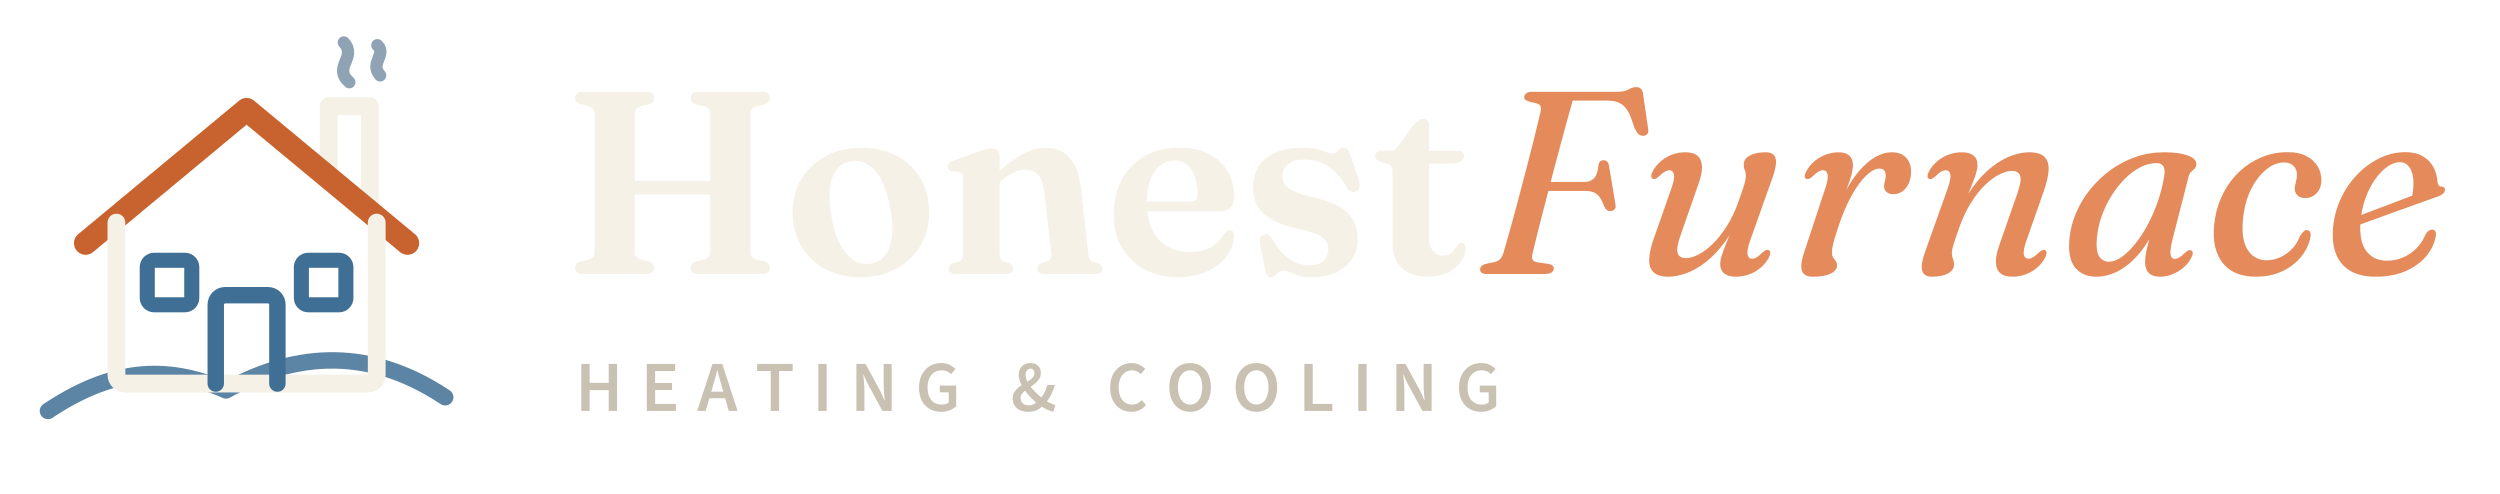
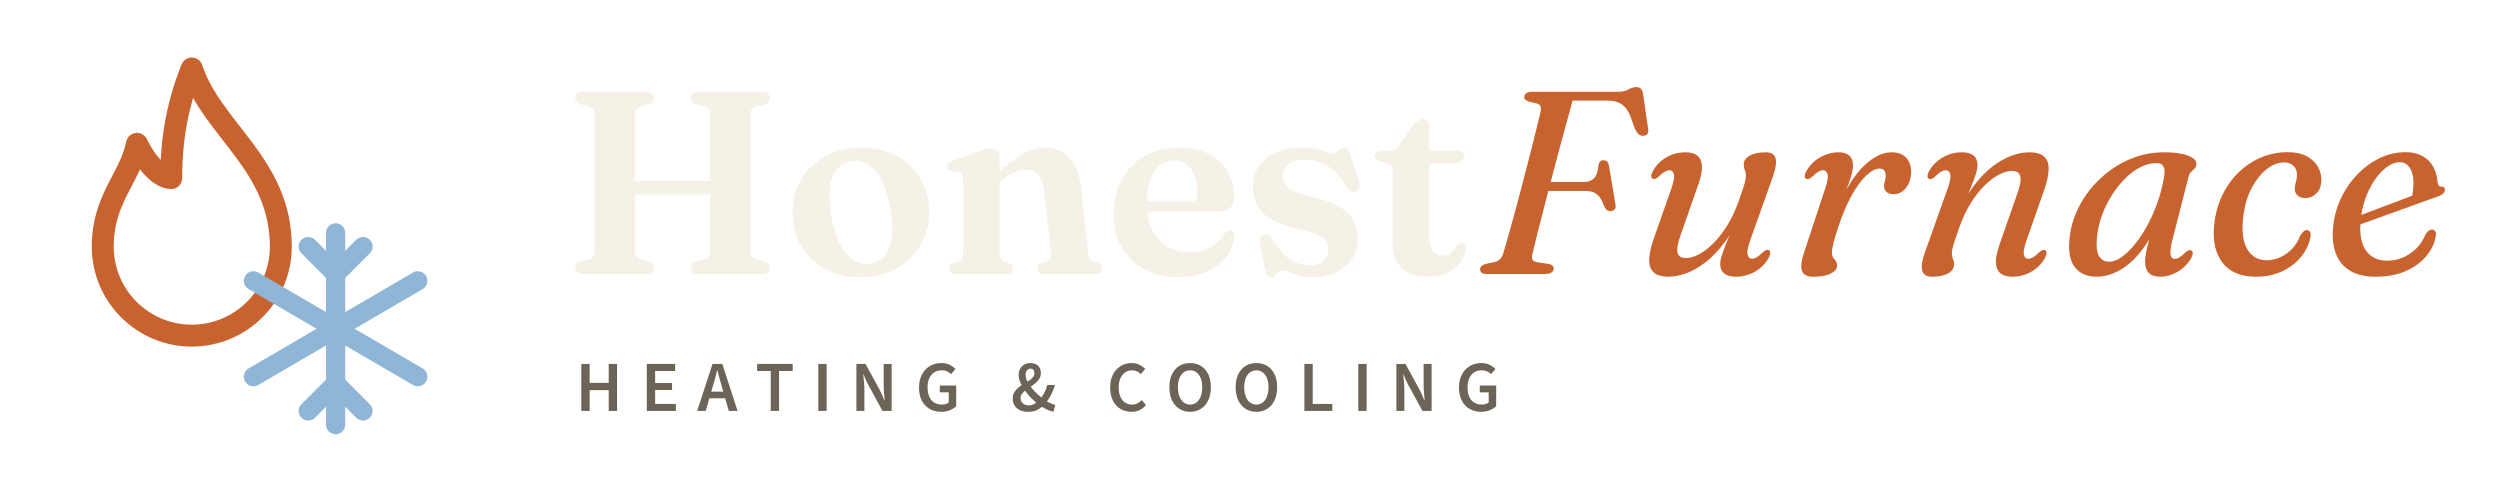
<svg xmlns="http://www.w3.org/2000/svg" viewBox="0 0 365 72" width="365" height="72">
  <g transform="translate(4,4)">
    <g fill="none" stroke-linecap="round" stroke-linejoin="round">
-       <path d="M3 56c9-6 17-7 26-3 9-5 20-7 32 1" stroke="#3F6F94" stroke-width="2.4" opacity=".85" />
-       <path d="M44 21V11.5h6V26" stroke="#F6F1E7" stroke-width="2.6" />
-       <path d="M47 8c-2.5-2.2 1.2-3.6-.8-5.8M51.5 7c-1.6-1.8 1-3-.4-4.4" stroke="#8FA3B5" stroke-width="1.8" />
-       <path d="M8.5 31.5 32 12l23.5 19.5" stroke="#C8622E" stroke-width="3.4" />
-       <path d="M13 28.5v22.2c0 .8.6 1.3 1.3 1.3h35.4c.7 0 1.3-.5 1.3-1.3V28.5" stroke="#F6F1E7" stroke-width="2.6" />
-       <path d="M27.5 52V40.5c0-.8.6-1.4 1.4-1.4h6.2c.8 0 1.4.6 1.4 1.4V52" stroke="#3F6F94" stroke-width="2.4" />
-       <rect x="17.5" y="34" width="6.5" height="6.5" rx="1" stroke="#3F6F94" stroke-width="2.2" />
-       <rect x="40" y="34" width="6.5" height="6.5" rx="1" stroke="#3F6F94" stroke-width="2.2" />
+       <path d="M24 6c3 9 13 14 13 26a13 13 0 0 1-26 0c0-7 4-10 5-15 2 4 4 5 5 5 0-6 1-11 3-16z" stroke="#C8622E" stroke-width="3.2" />
+       <g stroke="#8FB6D6" stroke-width="2.8">
+         <path d="M45 30v28M33 37l24 14M33 51l24-14" />
+         <path d="M41 32l4 4 4-4M41 56l4-4 4 4" />
+       </g>
    </g>
  </g>
  <path d="M89.277 26.415H105.712V28.391H89.277ZM92.678 36.827Q92.678 37.245 92.925 37.511Q93.172 37.777 93.628 37.91L94.711 38.157Q95.509 38.404 95.509 39.126Q95.509 39.525 95.233 39.763Q94.958 40.0 94.369 40.0H85.116Q84.527 40.0 84.251 39.763Q83.976 39.525 83.976 39.126Q83.976 38.404 84.774 38.157L85.857 37.91Q86.332 37.777 86.57 37.511Q86.807 37.245 86.807 36.827V16.573Q86.807 16.155 86.57 15.889Q86.332 15.623 85.857 15.49L84.774 15.243Q83.976 14.996 83.976 14.274Q83.976 13.856 84.251 13.628Q84.527 13.4 85.116 13.4H94.369Q94.958 13.4 95.233 13.628Q95.509 13.856 95.509 14.274Q95.509 14.996 94.711 15.243L93.628 15.49Q93.172 15.623 92.925 15.889Q92.678 16.155 92.678 16.573ZM109.569 36.827Q109.569 37.245 109.816 37.511Q110.063 37.777 110.519 37.91L111.602 38.157Q112.4 38.404 112.4 39.126Q112.4 39.525 112.125 39.763Q111.849 40.0 111.26 40.0H102.007Q101.418 40.0 101.133 39.763Q100.848 39.525 100.848 39.126Q100.848 38.404 101.646 38.157L102.729 37.91Q103.204 37.777 103.442 37.511Q103.679 37.245 103.679 36.827V16.573Q103.679 16.155 103.442 15.889Q103.204 15.623 102.729 15.49L101.646 15.243Q100.848 14.996 100.848 14.274Q100.848 13.856 101.133 13.628Q101.418 13.4 102.007 13.4H111.26Q111.849 13.4 112.125 13.628Q112.4 13.856 112.4 14.274Q112.4 14.996 111.602 15.243L110.519 15.49Q110.063 15.623 109.816 15.889Q109.569 16.155 109.569 16.573ZM125.776 21.57Q128.721 21.57 130.944 22.767Q133.167 23.964 134.411 26.102Q135.656 28.239 135.656 31.07Q135.656 33.749 134.374 35.877Q133.091 38.005 130.83 39.24Q128.569 40.475 125.586 40.475Q122.66 40.475 120.447 39.259Q118.233 38.043 116.979 35.906Q115.725 33.768 115.725 30.975Q115.725 28.258 117.008 26.14Q118.29 24.021 120.551 22.796Q122.812 21.57 125.776 21.57ZM127.125 38.48Q128.417 38.29 129.206 37.293Q129.994 36.295 130.213 34.547Q130.431 32.799 129.975 30.348Q129.538 27.897 128.702 26.31Q127.866 24.724 126.726 24.021Q125.586 23.318 124.256 23.546Q122.945 23.755 122.157 24.752Q121.368 25.75 121.169 27.489Q120.969 29.227 121.406 31.697Q121.843 34.129 122.679 35.715Q123.515 37.302 124.655 38.005Q125.795 38.708 127.125 38.48ZM145.954 22.862V36.96Q145.954 37.549 146.125 37.815Q146.296 38.081 146.638 38.214L147.322 38.404Q147.93 38.651 147.93 39.164Q147.93 40.0 146.866 40.0H139.532Q139.0 40.0 138.753 39.791Q138.506 39.582 138.506 39.221Q138.506 38.936 138.668 38.736Q138.829 38.537 139.19 38.404L139.95 38.214Q140.292 38.081 140.454 37.815Q140.615 37.549 140.615 36.96V26.073Q140.615 25.579 140.472 25.37Q140.33 25.161 140.007 25.104L139.0 25.028Q138.658 24.952 138.506 24.781Q138.354 24.61 138.354 24.344Q138.354 24.021 138.534 23.831Q138.715 23.641 139.228 23.451L142.762 22.159Q143.484 21.893 143.921 21.779Q144.358 21.665 144.757 21.665Q145.346 21.665 145.65 21.998Q145.954 22.33 145.954 22.862ZM145.384 27.099 144.51 26.206 145.251 25.541Q147.645 23.394 149.355 22.482Q151.065 21.57 152.604 21.57Q154.941 21.57 156.233 23.137Q157.525 24.705 157.81 27.308L158.874 36.903Q158.931 37.53 159.083 37.815Q159.235 38.1 159.596 38.214L160.261 38.404Q160.622 38.537 160.793 38.736Q160.964 38.936 160.964 39.221Q160.964 39.582 160.717 39.791Q160.47 40.0 159.919 40.0H152.509Q151.464 40.0 151.464 39.164Q151.464 38.651 152.053 38.404L152.775 38.214Q153.136 38.081 153.335 37.796Q153.535 37.511 153.459 36.903L152.471 28.087Q152.281 26.434 151.625 25.598Q150.97 24.762 149.697 24.762Q148.899 24.762 148.016 25.18Q147.132 25.598 146.144 26.434ZM180.192 28.771Q180.192 29.778 179.622 30.319Q179.052 30.861 177.95 30.861H166.094V29.417H173.865Q174.834 29.417 174.834 28.543Q174.834 26.035 173.922 24.733Q173.01 23.432 171.471 23.432Q170.293 23.432 169.381 24.154Q168.469 24.876 167.956 26.215Q167.443 27.555 167.443 29.455Q167.443 33.122 169.163 34.965Q170.882 36.808 173.751 36.808Q175.423 36.808 176.686 36.143Q177.95 35.478 178.653 34.243Q178.995 33.863 179.195 33.73Q179.394 33.597 179.603 33.597Q179.907 33.597 180.04 33.873Q180.173 34.148 180.173 34.528Q180.097 36.124 179.033 37.483Q177.969 38.841 176.164 39.658Q174.359 40.475 172.022 40.475Q169.267 40.475 167.139 39.344Q165.011 38.214 163.805 36.171Q162.598 34.129 162.598 31.393Q162.598 28.524 163.748 26.301Q164.897 24.078 167.044 22.824Q169.191 21.57 172.174 21.57Q174.72 21.57 176.516 22.492Q178.311 23.413 179.252 25.038Q180.192 26.662 180.192 28.771ZM191.193 38.746Q192.504 38.746 193.216 38.091Q193.929 37.435 193.929 36.447Q193.929 35.82 193.654 35.307Q193.378 34.794 192.589 34.376Q191.801 33.958 190.3 33.597Q187.374 33.008 185.768 32.096Q184.163 31.184 183.546 29.977Q182.928 28.771 182.928 27.327Q182.928 24.686 184.799 23.128Q186.671 21.57 190.205 21.57Q191.478 21.57 192.285 21.779Q193.093 21.988 193.606 22.206Q194.119 22.425 194.518 22.425Q194.936 22.425 195.154 22.206Q195.373 21.988 195.591 21.779Q195.81 21.57 196.209 21.57Q196.494 21.57 196.722 21.751Q196.95 21.931 197.102 22.444L198.356 26.263Q198.584 26.928 198.498 27.346Q198.413 27.764 197.976 27.935Q197.539 28.106 197.225 27.945Q196.912 27.783 196.608 27.346Q195.772 25.845 194.793 24.962Q193.815 24.078 192.741 23.689Q191.668 23.299 190.509 23.299Q188.894 23.299 188.077 23.954Q187.26 24.61 187.26 25.731Q187.26 26.396 187.602 26.928Q187.944 27.46 188.885 27.907Q189.825 28.353 191.573 28.771Q194.062 29.303 195.506 30.148Q196.95 30.994 197.587 32.181Q198.223 33.369 198.223 34.965Q198.223 36.599 197.377 37.844Q196.532 39.088 195.022 39.782Q193.511 40.475 191.535 40.475Q190.281 40.475 189.531 40.228Q188.78 39.981 188.296 39.743Q187.811 39.506 187.355 39.506Q186.937 39.506 186.661 39.743Q186.386 39.981 186.139 40.228Q185.892 40.475 185.531 40.475Q185.246 40.475 185.046 40.266Q184.847 40.057 184.752 39.563L184.011 35.934Q183.878 35.174 183.963 34.803Q184.049 34.433 184.448 34.281Q184.866 34.11 185.189 34.309Q185.512 34.509 185.835 35.041Q187.013 37.036 188.39 37.891Q189.768 38.746 191.193 38.746ZM202.46 23.869 201.586 23.603Q201.13 23.451 200.94 23.252Q200.75 23.052 200.75 22.786Q200.75 22.406 201.007 22.206Q201.263 22.007 201.7 22.007H202.859Q203.315 22.007 203.619 21.836Q203.923 21.665 204.246 21.228L206.317 18.321Q206.716 17.827 207.077 17.599Q207.438 17.371 207.799 17.371Q208.198 17.371 208.426 17.618Q208.654 17.865 208.654 18.34V34.585Q208.654 35.915 209.177 36.618Q209.699 37.321 210.63 37.321Q211.333 37.321 211.722 37.046Q212.112 36.77 212.34 36.409Q212.568 36.048 212.786 35.773Q213.005 35.497 213.347 35.478Q213.632 35.478 213.793 35.668Q213.955 35.858 213.955 36.295Q213.936 37.378 213.243 38.309Q212.549 39.24 211.314 39.82Q210.079 40.399 208.502 40.399Q206.07 40.399 204.692 39.174Q203.315 37.948 203.315 35.478V24.99Q203.315 24.496 203.115 24.259Q202.916 24.021 202.46 23.869ZM206.545 23.888V22.007H212.834Q213.271 22.007 213.528 22.188Q213.784 22.368 213.784 22.71Q213.784 23.204 213.29 23.546Q212.796 23.888 211.694 23.888Z" fill="#F6F1E7" />
-   <path d="M222.536 14.16Q222.574 13.78 222.878 13.59Q223.182 13.4 223.695 13.4H236.197Q237.166 13.4 237.755 13.058Q238.344 12.716 238.914 12.716Q239.693 12.716 239.864 13.571L240.624 18.777Q240.719 19.252 240.538 19.518Q240.358 19.784 239.997 19.822Q239.522 19.86 239.237 19.594Q238.952 19.328 238.667 18.739L238.287 17.675Q237.964 16.63 237.508 15.974Q237.052 15.319 236.387 15.005Q235.722 14.692 234.734 14.692H229.604Q229.262 15.927 228.825 17.514Q228.388 19.1 227.904 20.895Q227.419 22.691 226.925 24.553Q226.431 26.415 225.966 28.23Q225.5 30.044 225.072 31.688Q224.645 33.331 224.312 34.671Q223.98 36.01 223.771 36.922Q223.6 37.511 223.724 37.853Q223.847 38.195 224.531 38.309L225.842 38.499Q226.374 38.556 226.612 38.736Q226.849 38.917 226.849 39.183Q226.849 39.544 226.526 39.772Q226.203 40.0 225.5 40.0H217.007Q216.494 40.0 216.295 39.81Q216.095 39.62 216.095 39.297Q216.114 38.993 216.38 38.784Q216.646 38.575 217.216 38.461L218.166 38.271Q218.717 38.138 219.021 37.825Q219.325 37.511 219.515 36.884Q219.838 35.763 220.237 34.347Q220.636 32.932 221.083 31.317Q221.529 29.702 221.966 28.011Q222.403 26.32 222.84 24.657Q223.277 22.995 223.667 21.456Q224.056 19.917 224.37 18.616Q224.683 17.314 224.911 16.383Q225.044 15.775 224.901 15.49Q224.759 15.205 224.322 15.091L223.353 14.863Q222.935 14.73 222.726 14.578Q222.517 14.426 222.536 14.16ZM224.607 26.567H231.314Q232.188 26.567 232.72 26.035Q233.252 25.503 233.385 24.04Q233.461 23.717 233.632 23.556Q233.803 23.394 234.088 23.394Q234.449 23.394 234.649 23.603Q234.848 23.812 234.905 24.173L235.855 29.835Q235.95 30.348 235.722 30.576Q235.494 30.804 235.133 30.823Q234.829 30.842 234.611 30.671Q234.392 30.5 234.221 30.139Q233.917 29.303 233.565 28.809Q233.214 28.315 232.711 28.096Q232.207 27.878 231.409 27.878H224.189ZM258.256 36.523Q258.465 36.637 258.456 36.922Q258.446 37.207 258.237 37.644Q257.534 38.898 256.252 39.648Q254.969 40.399 253.411 40.399Q252.366 40.399 251.758 39.934Q251.15 39.468 251.15 38.556Q251.15 38.005 251.378 37.293Q251.606 36.58 252.005 35.582Q252.404 34.585 252.984 33.198Q253.563 31.811 254.266 29.892L254.342 30.69Q253.24 33.426 251.863 35.288Q250.485 37.15 249.022 38.281Q247.559 39.411 246.163 39.905Q244.766 40.399 243.626 40.399Q242.049 40.399 241.384 39.715Q240.719 39.031 240.786 37.787Q240.852 36.542 241.46 34.813L244.006 27.555Q244.538 26.054 244.396 25.456Q244.253 24.857 243.74 24.857Q243.436 24.857 243.075 25.056Q242.714 25.256 242.201 25.75Q241.897 26.035 241.688 26.111Q241.479 26.187 241.289 26.092Q241.08 25.997 241.08 25.703Q241.08 25.408 241.308 24.99Q241.992 23.736 243.265 22.986Q244.538 22.235 246.077 22.235Q247.274 22.235 247.863 22.767Q248.452 23.299 248.49 24.316Q248.528 25.332 247.996 26.795L245.393 34.262Q244.709 36.162 244.928 36.922Q245.146 37.682 246.172 37.682Q246.951 37.682 247.968 37.169Q248.984 36.656 250.048 35.62Q251.112 34.585 252.1 33.037Q253.088 31.488 253.829 29.417Q254.247 28.239 254.485 27.517Q254.722 26.795 254.808 26.377Q254.893 25.959 254.893 25.674Q254.893 25.161 254.741 24.829Q254.589 24.496 254.589 24.002Q254.589 23.204 255.454 22.72Q256.318 22.235 257.8 22.235Q258.997 22.235 259.235 23.119Q259.472 24.002 258.807 25.883L255.539 35.06Q255.007 36.561 255.15 37.169Q255.292 37.777 255.786 37.777Q256.109 37.777 256.461 37.578Q256.812 37.378 257.325 36.865Q257.648 36.58 257.857 36.504Q258.066 36.428 258.256 36.523ZM263.709 26.111Q263.481 25.997 263.49 25.712Q263.5 25.427 263.728 24.99Q264.184 24.154 264.916 23.537Q265.647 22.919 266.568 22.577Q267.49 22.235 268.478 22.235Q269.447 22.235 269.989 22.71Q270.53 23.185 270.53 24.097Q270.53 24.895 270.197 25.94Q269.865 26.985 269.418 28.125Q268.972 29.265 268.611 30.3Q268.25 31.336 268.193 32.096L267.889 32.058Q268.497 29.816 269.428 28.002Q270.359 26.187 271.48 24.904Q272.601 23.622 273.798 22.928Q274.995 22.235 276.173 22.235Q277.598 22.235 278.32 23.043Q279.042 23.85 279.023 25.161Q278.985 26.168 278.624 26.88Q278.263 27.593 277.702 27.973Q277.142 28.353 276.477 28.353Q275.755 28.353 275.413 28.011Q275.071 27.669 275.071 27.232Q275.071 26.814 275.195 26.444Q275.318 26.073 275.318 25.655Q275.318 25.18 275.1 24.895Q274.881 24.61 274.387 24.61Q273.57 24.61 272.496 25.608Q271.423 26.605 270.331 28.553Q269.238 30.5 268.307 33.388Q267.87 34.699 267.671 35.487Q267.471 36.276 267.471 36.903Q267.471 37.359 267.651 37.615Q267.832 37.872 268.022 38.109Q268.212 38.347 268.212 38.784Q268.212 39.221 267.803 39.601Q267.395 39.981 266.616 40.19Q265.837 40.399 264.678 40.399Q263.804 40.399 263.386 40.01Q262.968 39.62 262.987 38.812Q263.006 38.005 263.424 36.789L266.464 27.574Q266.977 26.073 266.825 25.465Q266.673 24.857 266.16 24.857Q265.856 24.857 265.495 25.056Q265.134 25.256 264.621 25.769Q264.317 26.035 264.108 26.111Q263.899 26.187 263.709 26.111ZM281.626 26.111Q281.417 25.997 281.417 25.703Q281.417 25.408 281.645 24.99Q282.348 23.736 283.63 22.986Q284.913 22.235 286.471 22.235Q287.516 22.235 288.115 22.7Q288.713 23.166 288.713 24.078Q288.713 24.629 288.495 25.341Q288.276 26.054 287.877 27.042Q287.478 28.03 286.899 29.427Q286.319 30.823 285.616 32.742L285.54 31.944Q286.642 29.208 288.01 27.346Q289.378 25.484 290.841 24.354Q292.304 23.223 293.7 22.729Q295.097 22.235 296.237 22.235Q297.833 22.235 298.498 22.91Q299.163 23.584 299.096 24.838Q299.03 26.092 298.422 27.821L295.876 35.079Q295.344 36.58 295.486 37.178Q295.629 37.777 296.123 37.777Q296.446 37.777 296.798 37.578Q297.149 37.378 297.662 36.884Q297.985 36.599 298.185 36.523Q298.384 36.447 298.574 36.523Q298.802 36.637 298.793 36.931Q298.783 37.226 298.574 37.644Q297.89 38.898 296.617 39.648Q295.344 40.399 293.786 40.399Q292.627 40.399 292.029 39.867Q291.43 39.335 291.401 38.309Q291.373 37.283 291.886 35.839L294.489 28.372Q295.173 26.472 294.954 25.712Q294.736 24.952 293.71 24.952Q292.931 24.952 291.914 25.465Q290.898 25.978 289.824 27.004Q288.751 28.03 287.772 29.588Q286.794 31.146 286.053 33.217Q285.635 34.395 285.397 35.117Q285.16 35.839 285.065 36.257Q284.97 36.675 284.97 36.96Q284.97 37.454 285.131 37.796Q285.293 38.138 285.293 38.613Q285.293 39.43 284.419 39.915Q283.545 40.399 282.082 40.399Q280.885 40.399 280.638 39.506Q280.391 38.613 281.075 36.732L284.343 27.574Q284.875 26.073 284.742 25.465Q284.609 24.857 284.077 24.857Q283.773 24.857 283.412 25.056Q283.051 25.256 282.538 25.769Q282.234 26.035 282.025 26.111Q281.816 26.187 281.626 26.111ZM317.156 35.079Q316.776 36.637 316.909 37.216Q317.042 37.796 317.479 37.796Q317.821 37.796 318.163 37.596Q318.505 37.397 319.018 36.903Q319.322 36.618 319.531 36.542Q319.74 36.466 319.93 36.561Q320.139 36.675 320.139 36.96Q320.139 37.245 319.911 37.682Q319.227 38.917 317.964 39.658Q316.7 40.399 315.37 40.399Q314.268 40.399 313.726 39.848Q313.185 39.297 313.185 38.252Q313.185 37.815 313.261 37.283Q313.337 36.751 313.527 35.962Q313.717 35.174 314.059 34.005Q314.401 32.837 314.933 31.127L315.294 31.754Q314.249 34.509 312.777 36.447Q311.304 38.385 309.585 39.392Q307.865 40.399 306.06 40.399Q304.065 40.399 302.963 39.059Q301.861 37.72 302.146 34.794Q302.336 32.894 303.115 31.06Q303.894 29.227 305.186 27.631Q306.478 26.035 308.15 24.819Q309.822 23.603 311.798 22.919Q313.774 22.235 315.921 22.235Q317.536 22.235 318.6 22.473Q319.664 22.71 320.187 23.099Q320.709 23.489 320.671 24.002Q320.633 24.401 320.396 24.629Q320.158 24.857 319.901 25.095Q319.645 25.332 319.55 25.731ZM306.155 34.642Q305.965 36.599 306.469 37.407Q306.972 38.214 307.922 38.214Q308.777 38.214 309.755 37.53Q310.734 36.846 311.713 35.639Q312.691 34.433 313.546 32.846Q314.401 31.26 315.038 29.426Q315.674 27.593 315.978 25.674Q316.13 24.686 315.836 24.249Q315.541 23.812 314.876 23.812Q313.679 23.812 312.501 24.41Q311.323 25.009 310.25 26.082Q309.176 27.156 308.302 28.543Q307.428 29.93 306.868 31.488Q306.307 33.046 306.155 34.642ZM333.458 23.717Q332.185 23.717 330.95 24.686Q329.715 25.655 328.803 27.337Q327.891 29.018 327.568 31.222Q327.093 34.604 328.053 36.305Q329.012 38.005 330.988 38.005Q331.938 37.986 332.879 37.578Q333.819 37.169 334.598 36.38Q335.377 35.592 335.814 34.433Q336.118 33.996 336.327 33.787Q336.536 33.578 336.821 33.597Q337.125 33.597 337.277 33.882Q337.429 34.167 337.296 34.718Q337.144 35.63 336.565 36.627Q335.985 37.625 334.988 38.48Q333.99 39.335 332.584 39.867Q331.178 40.399 329.373 40.399Q325.858 40.399 324.291 38.081Q322.723 35.763 323.407 31.811Q323.749 29.816 324.671 28.068Q325.592 26.32 326.998 25.009Q328.404 23.698 330.19 22.957Q331.976 22.216 334.028 22.216Q335.681 22.216 336.774 22.805Q337.866 23.394 338.408 24.334Q338.949 25.275 338.911 26.377Q338.873 27.612 338.17 28.268Q337.467 28.923 336.631 28.923Q335.852 28.923 335.444 28.534Q335.035 28.144 335.035 27.555Q335.054 27.061 335.206 26.558Q335.358 26.054 335.358 25.503Q335.358 24.724 334.855 24.221Q334.351 23.717 333.458 23.717ZM342.692 32.153Q342.692 32.153 343.395 31.887Q344.098 31.621 345.248 31.194Q346.397 30.766 347.718 30.262Q349.038 29.759 350.302 29.284Q351.565 28.809 352.496 28.448L352.059 29.056Q352.211 28.581 352.287 27.992Q352.363 27.403 352.363 26.605Q352.363 25.313 351.822 24.496Q351.28 23.679 350.368 23.679Q349.475 23.679 348.525 24.354Q347.575 25.028 346.739 26.225Q345.903 27.422 345.333 29.018Q344.763 30.614 344.63 32.457Q344.421 35.25 345.485 36.656Q346.549 38.062 348.506 38.062Q349.684 38.062 350.777 37.615Q351.869 37.169 352.753 36.304Q353.636 35.44 354.13 34.224Q354.396 33.806 354.615 33.663Q354.833 33.521 355.08 33.521Q355.384 33.521 355.555 33.778Q355.726 34.034 355.593 34.623Q355.327 36.086 354.216 37.416Q353.104 38.746 351.242 39.573Q349.38 40.399 346.815 40.399Q344.63 40.399 343.196 39.573Q341.761 38.746 341.115 37.216Q340.469 35.687 340.602 33.559Q340.754 31.26 341.657 29.227Q342.559 27.194 344.032 25.617Q345.504 24.04 347.347 23.128Q349.19 22.216 351.223 22.216Q352.705 22.216 353.722 22.805Q354.738 23.394 355.27 24.382Q355.802 25.37 355.878 26.586Q355.916 26.871 356.049 27.061Q356.182 27.251 356.429 27.251Q356.695 27.232 356.828 27.355Q356.961 27.479 356.961 27.707Q356.961 27.992 356.714 28.248Q356.467 28.505 355.745 28.752Q354.985 29.018 353.75 29.465Q352.515 29.911 351.062 30.434Q349.608 30.956 348.164 31.478Q346.72 32.001 345.514 32.438Q344.307 32.875 343.576 33.141Q342.844 33.407 342.844 33.407Z" fill="#E58A5A" />
-   <path d="M84.871 60.0V53.133H86.09V55.895H88.872V53.133H90.09V60.0H88.872V56.955H86.09V60.0ZM94.433 60.0V53.133H98.57V54.162H95.651V55.916H98.118V56.944H95.651V58.971H98.675V60.0ZM101.789 60.0 104.026 53.133H105.454L107.69 60.0H106.409L105.359 56.346Q105.191 55.8 105.039 55.222Q104.887 54.645 104.74 54.078H104.698Q104.561 54.656 104.409 55.228Q104.257 55.8 104.089 56.346L103.028 60.0ZM103.112 58.142V57.186H106.346V58.142ZM112.527 60.0V54.162H110.542V53.133H115.729V54.162H113.745V60.0ZM119.474 60.0V53.133H120.692V60.0ZM125.035 60.0V53.133H126.368L128.427 56.913Q128.615 57.26 128.789 57.659Q128.962 58.057 129.119 58.467H129.161Q129.119 57.91 129.067 57.307Q129.014 56.703 129.014 56.136V53.133H130.18V60.0H128.846L126.788 56.22Q126.6 55.873 126.416 55.474Q126.232 55.075 126.075 54.666H126.032Q126.096 55.201 126.148 55.805Q126.201 56.409 126.201 56.997V60.0ZM137.411 60.126Q136.487 60.126 135.752 59.716Q135.017 59.307 134.596 58.514Q134.177 57.721 134.177 56.587Q134.177 55.748 134.423 55.086Q134.67 54.425 135.116 53.957Q135.562 53.49 136.151 53.248Q136.739 53.007 137.421 53.007Q138.156 53.007 138.671 53.269Q139.185 53.532 139.5 53.879L138.849 54.624Q138.597 54.372 138.272 54.22Q137.946 54.068 137.463 54.068Q136.854 54.068 136.392 54.367Q135.93 54.666 135.678 55.222Q135.426 55.779 135.426 56.556Q135.426 57.333 135.668 57.9Q135.909 58.467 136.376 58.766Q136.844 59.066 137.526 59.066Q137.82 59.066 138.082 58.987Q138.345 58.908 138.513 58.761V57.281H137.211V56.283H139.605V59.307Q139.258 59.654 138.686 59.89Q138.114 60.126 137.411 60.126ZM150.107 60.126Q149.435 60.126 148.926 59.89Q148.417 59.654 148.133 59.218Q147.85 58.782 147.85 58.194Q147.85 57.658 148.081 57.27Q148.312 56.882 148.674 56.588Q149.036 56.294 149.441 56.057Q149.845 55.821 150.207 55.59Q150.569 55.359 150.795 55.091Q151.021 54.824 151.021 54.477Q151.021 54.204 150.89 54.015Q150.758 53.826 150.464 53.826Q150.149 53.826 149.945 54.067Q149.74 54.309 149.74 54.708Q149.74 55.16 149.981 55.663Q150.223 56.167 150.632 56.661Q151.042 57.154 151.541 57.601Q152.039 58.047 152.543 58.404Q152.963 58.698 153.383 58.877Q153.803 59.055 154.087 59.139L153.782 60.126Q153.331 60.021 152.827 59.779Q152.323 59.538 151.819 59.181Q151.21 58.751 150.653 58.204Q150.097 57.658 149.661 57.049Q149.225 56.441 148.974 55.847Q148.721 55.254 148.721 54.718Q148.721 54.246 148.937 53.858Q149.152 53.469 149.54 53.238Q149.929 53.007 150.454 53.007Q151.157 53.007 151.562 53.406Q151.966 53.805 151.966 54.466Q151.966 54.918 151.756 55.27Q151.546 55.621 151.21 55.91Q150.874 56.199 150.491 56.451Q150.107 56.703 149.772 56.955Q149.435 57.207 149.22 57.49Q149.005 57.774 149.005 58.12Q149.005 58.467 149.168 58.703Q149.33 58.94 149.598 59.066Q149.866 59.191 150.191 59.191Q150.59 59.191 150.974 58.981Q151.357 58.772 151.693 58.435Q152.113 58.005 152.423 57.443Q152.732 56.882 152.911 56.209H154.024Q153.814 56.965 153.441 57.669Q153.068 58.373 152.533 58.992Q152.081 59.496 151.504 59.811Q150.926 60.126 150.107 60.126ZM165.198 60.126Q164.327 60.126 163.618 59.716Q162.909 59.307 162.495 58.514Q162.08 57.721 162.08 56.587Q162.08 55.748 162.321 55.081Q162.563 54.414 162.999 53.952Q163.434 53.49 164.001 53.248Q164.568 53.007 165.219 53.007Q165.87 53.007 166.374 53.264Q166.878 53.522 167.204 53.879L166.553 54.624Q166.29 54.351 165.97 54.209Q165.65 54.068 165.251 54.068Q164.705 54.068 164.269 54.372Q163.833 54.676 163.582 55.233Q163.329 55.789 163.329 56.556Q163.329 57.343 163.571 57.905Q163.812 58.467 164.253 58.766Q164.694 59.066 165.282 59.066Q165.723 59.066 166.07 58.887Q166.416 58.709 166.7 58.414L167.319 59.139Q166.899 59.622 166.374 59.874Q165.849 60.126 165.198 60.126ZM173.752 60.126Q172.859 60.126 172.177 59.69Q171.494 59.255 171.111 58.451Q170.728 57.648 170.728 56.535Q170.728 55.422 171.111 54.635Q171.494 53.847 172.177 53.427Q172.859 53.007 173.752 53.007Q174.655 53.007 175.337 53.427Q176.02 53.847 176.403 54.635Q176.786 55.422 176.786 56.535Q176.786 57.648 176.403 58.451Q176.02 59.255 175.337 59.69Q174.655 60.126 173.752 60.126ZM173.752 59.066Q174.298 59.066 174.692 58.756Q175.085 58.446 175.306 57.874Q175.526 57.301 175.526 56.535Q175.526 55.769 175.306 55.217Q175.085 54.666 174.692 54.367Q174.298 54.068 173.752 54.068Q173.216 54.068 172.817 54.367Q172.418 54.666 172.198 55.217Q171.977 55.769 171.977 56.535Q171.977 57.301 172.198 57.874Q172.418 58.446 172.817 58.756Q173.216 59.066 173.752 59.066ZM183.429 60.126Q182.536 60.126 181.854 59.69Q181.171 59.255 180.788 58.451Q180.405 57.648 180.405 56.535Q180.405 55.422 180.788 54.635Q181.171 53.847 181.854 53.427Q182.536 53.007 183.429 53.007Q184.332 53.007 185.014 53.427Q185.697 53.847 186.08 54.635Q186.463 55.422 186.463 56.535Q186.463 57.648 186.08 58.451Q185.697 59.255 185.014 59.69Q184.332 60.126 183.429 60.126ZM183.429 59.066Q183.975 59.066 184.369 58.756Q184.762 58.446 184.983 57.874Q185.203 57.301 185.203 56.535Q185.203 55.769 184.983 55.217Q184.762 54.666 184.369 54.367Q183.975 54.068 183.429 54.068Q182.893 54.068 182.494 54.367Q182.095 54.666 181.875 55.217Q181.654 55.769 181.654 56.535Q181.654 57.301 181.875 57.874Q182.095 58.446 182.494 58.756Q182.893 59.066 183.429 59.066ZM190.439 60.0V53.133H191.657V58.971H194.513V60.0ZM198.31 60.0V53.133H199.528V60.0ZM203.871 60.0V53.133H205.204L207.262 56.913Q207.451 57.26 207.625 57.659Q207.798 58.057 207.955 58.467H207.997Q207.955 57.91 207.903 57.307Q207.85 56.703 207.85 56.136V53.133H209.016V60.0H207.682L205.624 56.22Q205.435 55.873 205.252 55.474Q205.068 55.075 204.91 54.666H204.868Q204.931 55.201 204.984 55.805Q205.036 56.409 205.036 56.997V60.0ZM216.246 60.126Q215.322 60.126 214.587 59.716Q213.852 59.307 213.433 58.514Q213.012 57.721 213.012 56.587Q213.012 55.748 213.259 55.086Q213.506 54.425 213.952 53.957Q214.398 53.49 214.986 53.248Q215.575 53.007 216.257 53.007Q216.992 53.007 217.506 53.269Q218.021 53.532 218.336 53.879L217.685 54.624Q217.433 54.372 217.107 54.22Q216.782 54.068 216.299 54.068Q215.69 54.068 215.228 54.367Q214.766 54.666 214.514 55.222Q214.262 55.779 214.262 56.556Q214.262 57.333 214.504 57.9Q214.745 58.467 215.212 58.766Q215.679 59.066 216.362 59.066Q216.656 59.066 216.918 58.987Q217.181 58.908 217.349 58.761V57.281H216.047V56.283H218.441V59.307Q218.094 59.654 217.522 59.89Q216.95 60.126 216.246 60.126Z" fill="#C9C2B2" />
+   <path d="M222.536 14.16Q222.574 13.78 222.878 13.59Q223.182 13.4 223.695 13.4H236.197Q237.166 13.4 237.755 13.058Q238.344 12.716 238.914 12.716Q239.693 12.716 239.864 13.571L240.624 18.777Q240.719 19.252 240.538 19.518Q240.358 19.784 239.997 19.822Q239.522 19.86 239.237 19.594Q238.952 19.328 238.667 18.739L238.287 17.675Q237.964 16.63 237.508 15.974Q237.052 15.319 236.387 15.005Q235.722 14.692 234.734 14.692H229.604Q229.262 15.927 228.825 17.514Q228.388 19.1 227.904 20.895Q227.419 22.691 226.925 24.553Q226.431 26.415 225.966 28.23Q225.5 30.044 225.072 31.688Q224.645 33.331 224.312 34.671Q223.98 36.01 223.771 36.922Q223.6 37.511 223.724 37.853Q223.847 38.195 224.531 38.309L225.842 38.499Q226.374 38.556 226.612 38.736Q226.849 38.917 226.849 39.183Q226.849 39.544 226.526 39.772Q226.203 40.0 225.5 40.0H217.007Q216.494 40.0 216.295 39.81Q216.095 39.62 216.095 39.297Q216.114 38.993 216.38 38.784Q216.646 38.575 217.216 38.461L218.166 38.271Q218.717 38.138 219.021 37.825Q219.325 37.511 219.515 36.884Q219.838 35.763 220.237 34.347Q220.636 32.932 221.083 31.317Q221.529 29.702 221.966 28.011Q222.403 26.32 222.84 24.657Q223.277 22.995 223.667 21.456Q224.056 19.917 224.37 18.616Q224.683 17.314 224.911 16.383Q225.044 15.775 224.901 15.49Q224.759 15.205 224.322 15.091L223.353 14.863Q222.935 14.73 222.726 14.578Q222.517 14.426 222.536 14.16ZM224.607 26.567H231.314Q232.188 26.567 232.72 26.035Q233.252 25.503 233.385 24.04Q233.461 23.717 233.632 23.556Q233.803 23.394 234.088 23.394Q234.449 23.394 234.649 23.603Q234.848 23.812 234.905 24.173L235.855 29.835Q235.95 30.348 235.722 30.576Q235.494 30.804 235.133 30.823Q234.829 30.842 234.611 30.671Q234.392 30.5 234.221 30.139Q233.917 29.303 233.565 28.809Q233.214 28.315 232.711 28.096Q232.207 27.878 231.409 27.878H224.189ZM258.256 36.523Q258.465 36.637 258.456 36.922Q258.446 37.207 258.237 37.644Q257.534 38.898 256.252 39.648Q254.969 40.399 253.411 40.399Q252.366 40.399 251.758 39.934Q251.15 39.468 251.15 38.556Q251.15 38.005 251.378 37.293Q251.606 36.58 252.005 35.582Q252.404 34.585 252.984 33.198Q253.563 31.811 254.266 29.892L254.342 30.69Q253.24 33.426 251.863 35.288Q250.485 37.15 249.022 38.281Q247.559 39.411 246.163 39.905Q244.766 40.399 243.626 40.399Q242.049 40.399 241.384 39.715Q240.719 39.031 240.786 37.787Q240.852 36.542 241.46 34.813L244.006 27.555Q244.538 26.054 244.396 25.456Q244.253 24.857 243.74 24.857Q243.436 24.857 243.075 25.056Q242.714 25.256 242.201 25.75Q241.897 26.035 241.688 26.111Q241.479 26.187 241.289 26.092Q241.08 25.997 241.08 25.703Q241.08 25.408 241.308 24.99Q241.992 23.736 243.265 22.986Q244.538 22.235 246.077 22.235Q247.274 22.235 247.863 22.767Q248.452 23.299 248.49 24.316Q248.528 25.332 247.996 26.795L245.393 34.262Q244.709 36.162 244.928 36.922Q245.146 37.682 246.172 37.682Q246.951 37.682 247.968 37.169Q248.984 36.656 250.048 35.62Q251.112 34.585 252.1 33.037Q253.088 31.488 253.829 29.417Q254.247 28.239 254.485 27.517Q254.722 26.795 254.808 26.377Q254.893 25.959 254.893 25.674Q254.893 25.161 254.741 24.829Q254.589 24.496 254.589 24.002Q254.589 23.204 255.454 22.72Q256.318 22.235 257.8 22.235Q258.997 22.235 259.235 23.119Q259.472 24.002 258.807 25.883L255.539 35.06Q255.007 36.561 255.15 37.169Q255.292 37.777 255.786 37.777Q256.109 37.777 256.461 37.578Q256.812 37.378 257.325 36.865Q257.648 36.58 257.857 36.504Q258.066 36.428 258.256 36.523ZM263.709 26.111Q263.481 25.997 263.49 25.712Q263.5 25.427 263.728 24.99Q264.184 24.154 264.916 23.537Q265.647 22.919 266.568 22.577Q267.49 22.235 268.478 22.235Q269.447 22.235 269.989 22.71Q270.53 23.185 270.53 24.097Q270.53 24.895 270.197 25.94Q269.865 26.985 269.418 28.125Q268.972 29.265 268.611 30.3Q268.25 31.336 268.193 32.096L267.889 32.058Q268.497 29.816 269.428 28.002Q270.359 26.187 271.48 24.904Q272.601 23.622 273.798 22.928Q274.995 22.235 276.173 22.235Q277.598 22.235 278.32 23.043Q279.042 23.85 279.023 25.161Q278.985 26.168 278.624 26.88Q278.263 27.593 277.702 27.973Q277.142 28.353 276.477 28.353Q275.755 28.353 275.413 28.011Q275.071 27.669 275.071 27.232Q275.071 26.814 275.195 26.444Q275.318 26.073 275.318 25.655Q275.318 25.18 275.1 24.895Q274.881 24.61 274.387 24.61Q273.57 24.61 272.496 25.608Q271.423 26.605 270.331 28.553Q269.238 30.5 268.307 33.388Q267.87 34.699 267.671 35.487Q267.471 36.276 267.471 36.903Q267.471 37.359 267.651 37.615Q267.832 37.872 268.022 38.109Q268.212 38.347 268.212 38.784Q268.212 39.221 267.803 39.601Q267.395 39.981 266.616 40.19Q265.837 40.399 264.678 40.399Q263.804 40.399 263.386 40.01Q262.968 39.62 262.987 38.812Q263.006 38.005 263.424 36.789L266.464 27.574Q266.977 26.073 266.825 25.465Q266.673 24.857 266.16 24.857Q265.856 24.857 265.495 25.056Q265.134 25.256 264.621 25.769Q264.317 26.035 264.108 26.111Q263.899 26.187 263.709 26.111ZM281.626 26.111Q281.417 25.997 281.417 25.703Q281.417 25.408 281.645 24.99Q282.348 23.736 283.63 22.986Q284.913 22.235 286.471 22.235Q287.516 22.235 288.115 22.7Q288.713 23.166 288.713 24.078Q288.713 24.629 288.495 25.341Q288.276 26.054 287.877 27.042Q287.478 28.03 286.899 29.427Q286.319 30.823 285.616 32.742L285.54 31.944Q286.642 29.208 288.01 27.346Q289.378 25.484 290.841 24.354Q292.304 23.223 293.7 22.729Q295.097 22.235 296.237 22.235Q297.833 22.235 298.498 22.91Q299.163 23.584 299.096 24.838Q299.03 26.092 298.422 27.821L295.876 35.079Q295.344 36.58 295.486 37.178Q295.629 37.777 296.123 37.777Q296.446 37.777 296.798 37.578Q297.149 37.378 297.662 36.884Q297.985 36.599 298.185 36.523Q298.384 36.447 298.574 36.523Q298.802 36.637 298.793 36.931Q298.783 37.226 298.574 37.644Q297.89 38.898 296.617 39.648Q295.344 40.399 293.786 40.399Q292.627 40.399 292.029 39.867Q291.43 39.335 291.401 38.309Q291.373 37.283 291.886 35.839L294.489 28.372Q295.173 26.472 294.954 25.712Q294.736 24.952 293.71 24.952Q292.931 24.952 291.914 25.465Q290.898 25.978 289.824 27.004Q288.751 28.03 287.772 29.588Q286.794 31.146 286.053 33.217Q285.635 34.395 285.397 35.117Q285.16 35.839 285.065 36.257Q284.97 36.675 284.97 36.96Q284.97 37.454 285.131 37.796Q285.293 38.138 285.293 38.613Q285.293 39.43 284.419 39.915Q283.545 40.399 282.082 40.399Q280.885 40.399 280.638 39.506Q280.391 38.613 281.075 36.732L284.343 27.574Q284.875 26.073 284.742 25.465Q284.609 24.857 284.077 24.857Q283.773 24.857 283.412 25.056Q283.051 25.256 282.538 25.769Q282.234 26.035 282.025 26.111Q281.816 26.187 281.626 26.111ZM317.156 35.079Q316.776 36.637 316.909 37.216Q317.042 37.796 317.479 37.796Q317.821 37.796 318.163 37.596Q318.505 37.397 319.018 36.903Q319.322 36.618 319.531 36.542Q319.74 36.466 319.93 36.561Q320.139 36.675 320.139 36.96Q320.139 37.245 319.911 37.682Q319.227 38.917 317.964 39.658Q316.7 40.399 315.37 40.399Q314.268 40.399 313.726 39.848Q313.185 39.297 313.185 38.252Q313.185 37.815 313.261 37.283Q313.337 36.751 313.527 35.962Q313.717 35.174 314.059 34.005Q314.401 32.837 314.933 31.127L315.294 31.754Q314.249 34.509 312.777 36.447Q311.304 38.385 309.585 39.392Q307.865 40.399 306.06 40.399Q304.065 40.399 302.963 39.059Q301.861 37.72 302.146 34.794Q302.336 32.894 303.115 31.06Q303.894 29.227 305.186 27.631Q306.478 26.035 308.15 24.819Q309.822 23.603 311.798 22.919Q313.774 22.235 315.921 22.235Q317.536 22.235 318.6 22.473Q319.664 22.71 320.187 23.099Q320.709 23.489 320.671 24.002Q320.633 24.401 320.396 24.629Q320.158 24.857 319.901 25.095Q319.645 25.332 319.55 25.731ZM306.155 34.642Q305.965 36.599 306.469 37.407Q306.972 38.214 307.922 38.214Q308.777 38.214 309.755 37.53Q310.734 36.846 311.713 35.639Q312.691 34.433 313.546 32.846Q314.401 31.26 315.038 29.426Q315.674 27.593 315.978 25.674Q316.13 24.686 315.836 24.249Q315.541 23.812 314.876 23.812Q313.679 23.812 312.501 24.41Q311.323 25.009 310.25 26.082Q309.176 27.156 308.302 28.543Q307.428 29.93 306.868 31.488Q306.307 33.046 306.155 34.642ZM333.458 23.717Q332.185 23.717 330.95 24.686Q329.715 25.655 328.803 27.337Q327.891 29.018 327.568 31.222Q327.093 34.604 328.053 36.305Q329.012 38.005 330.988 38.005Q331.938 37.986 332.879 37.578Q333.819 37.169 334.598 36.38Q335.377 35.592 335.814 34.433Q336.118 33.996 336.327 33.787Q336.536 33.578 336.821 33.597Q337.125 33.597 337.277 33.882Q337.429 34.167 337.296 34.718Q337.144 35.63 336.565 36.627Q335.985 37.625 334.988 38.48Q333.99 39.335 332.584 39.867Q331.178 40.399 329.373 40.399Q325.858 40.399 324.291 38.081Q322.723 35.763 323.407 31.811Q323.749 29.816 324.671 28.068Q325.592 26.32 326.998 25.009Q328.404 23.698 330.19 22.957Q331.976 22.216 334.028 22.216Q335.681 22.216 336.774 22.805Q337.866 23.394 338.408 24.334Q338.949 25.275 338.911 26.377Q338.873 27.612 338.17 28.268Q337.467 28.923 336.631 28.923Q335.852 28.923 335.444 28.534Q335.035 28.144 335.035 27.555Q335.054 27.061 335.206 26.558Q335.358 26.054 335.358 25.503Q335.358 24.724 334.855 24.221Q334.351 23.717 333.458 23.717ZM342.692 32.153Q342.692 32.153 343.395 31.887Q344.098 31.621 345.248 31.194Q346.397 30.766 347.718 30.262Q349.038 29.759 350.302 29.284Q351.565 28.809 352.496 28.448L352.059 29.056Q352.211 28.581 352.287 27.992Q352.363 27.403 352.363 26.605Q352.363 25.313 351.822 24.496Q351.28 23.679 350.368 23.679Q349.475 23.679 348.525 24.354Q347.575 25.028 346.739 26.225Q345.903 27.422 345.333 29.018Q344.763 30.614 344.63 32.457Q344.421 35.25 345.485 36.656Q346.549 38.062 348.506 38.062Q349.684 38.062 350.777 37.615Q351.869 37.169 352.753 36.304Q353.636 35.44 354.13 34.224Q354.396 33.806 354.615 33.663Q354.833 33.521 355.08 33.521Q355.384 33.521 355.555 33.778Q355.726 34.034 355.593 34.623Q355.327 36.086 354.216 37.416Q353.104 38.746 351.242 39.573Q349.38 40.399 346.815 40.399Q344.63 40.399 343.196 39.573Q341.761 38.746 341.115 37.216Q340.469 35.687 340.602 33.559Q340.754 31.26 341.657 29.227Q342.559 27.194 344.032 25.617Q345.504 24.04 347.347 23.128Q349.19 22.216 351.223 22.216Q352.705 22.216 353.722 22.805Q354.738 23.394 355.27 24.382Q355.802 25.37 355.878 26.586Q355.916 26.871 356.049 27.061Q356.182 27.251 356.429 27.251Q356.695 27.232 356.828 27.355Q356.961 27.479 356.961 27.707Q356.961 27.992 356.714 28.248Q356.467 28.505 355.745 28.752Q354.985 29.018 353.75 29.465Q352.515 29.911 351.062 30.434Q349.608 30.956 348.164 31.478Q346.72 32.001 345.514 32.438Q344.307 32.875 343.576 33.141Q342.844 33.407 342.844 33.407Z" fill="#C8622E" />
+   <path d="M84.871 60.0V53.133H86.09V55.895H88.872V53.133H90.09V60.0H88.872V56.955H86.09V60.0ZM94.433 60.0V53.133H98.57V54.162H95.651V55.916H98.118V56.944H95.651V58.971H98.675V60.0ZM101.789 60.0 104.026 53.133H105.454L107.69 60.0H106.409L105.359 56.346Q105.191 55.8 105.039 55.222Q104.887 54.645 104.74 54.078H104.698Q104.561 54.656 104.409 55.228Q104.257 55.8 104.089 56.346L103.028 60.0ZM103.112 58.142V57.186H106.346V58.142ZM112.527 60.0V54.162H110.542V53.133H115.729V54.162H113.745V60.0ZM119.474 60.0V53.133H120.692V60.0ZM125.035 60.0V53.133H126.368L128.427 56.913Q128.615 57.26 128.789 57.659Q128.962 58.057 129.119 58.467H129.161Q129.119 57.91 129.067 57.307Q129.014 56.703 129.014 56.136V53.133H130.18V60.0H128.846L126.788 56.22Q126.6 55.873 126.416 55.474Q126.232 55.075 126.075 54.666H126.032Q126.096 55.201 126.148 55.805Q126.201 56.409 126.201 56.997V60.0ZM137.411 60.126Q136.487 60.126 135.752 59.716Q135.017 59.307 134.596 58.514Q134.177 57.721 134.177 56.587Q134.177 55.748 134.423 55.086Q134.67 54.425 135.116 53.957Q135.562 53.49 136.151 53.248Q136.739 53.007 137.421 53.007Q138.156 53.007 138.671 53.269Q139.185 53.532 139.5 53.879L138.849 54.624Q138.597 54.372 138.272 54.22Q137.946 54.068 137.463 54.068Q136.854 54.068 136.392 54.367Q135.93 54.666 135.678 55.222Q135.426 55.779 135.426 56.556Q135.426 57.333 135.668 57.9Q135.909 58.467 136.376 58.766Q136.844 59.066 137.526 59.066Q137.82 59.066 138.082 58.987Q138.345 58.908 138.513 58.761V57.281H137.211V56.283H139.605V59.307Q139.258 59.654 138.686 59.89Q138.114 60.126 137.411 60.126ZM150.107 60.126Q149.435 60.126 148.926 59.89Q148.417 59.654 148.133 59.218Q147.85 58.782 147.85 58.194Q147.85 57.658 148.081 57.27Q148.312 56.882 148.674 56.588Q149.036 56.294 149.441 56.057Q149.845 55.821 150.207 55.59Q150.569 55.359 150.795 55.091Q151.021 54.824 151.021 54.477Q151.021 54.204 150.89 54.015Q150.758 53.826 150.464 53.826Q150.149 53.826 149.945 54.067Q149.74 54.309 149.74 54.708Q149.74 55.16 149.981 55.663Q150.223 56.167 150.632 56.661Q151.042 57.154 151.541 57.601Q152.039 58.047 152.543 58.404Q152.963 58.698 153.383 58.877Q153.803 59.055 154.087 59.139L153.782 60.126Q153.331 60.021 152.827 59.779Q152.323 59.538 151.819 59.181Q151.21 58.751 150.653 58.204Q150.097 57.658 149.661 57.049Q149.225 56.441 148.974 55.847Q148.721 55.254 148.721 54.718Q148.721 54.246 148.937 53.858Q149.152 53.469 149.54 53.238Q149.929 53.007 150.454 53.007Q151.157 53.007 151.562 53.406Q151.966 53.805 151.966 54.466Q151.966 54.918 151.756 55.27Q151.546 55.621 151.21 55.91Q150.874 56.199 150.491 56.451Q150.107 56.703 149.772 56.955Q149.435 57.207 149.22 57.49Q149.005 57.774 149.005 58.12Q149.005 58.467 149.168 58.703Q149.33 58.94 149.598 59.066Q149.866 59.191 150.191 59.191Q150.59 59.191 150.974 58.981Q151.357 58.772 151.693 58.435Q152.113 58.005 152.423 57.443Q152.732 56.882 152.911 56.209H154.024Q153.814 56.965 153.441 57.669Q153.068 58.373 152.533 58.992Q152.081 59.496 151.504 59.811Q150.926 60.126 150.107 60.126ZM165.198 60.126Q164.327 60.126 163.618 59.716Q162.909 59.307 162.495 58.514Q162.08 57.721 162.08 56.587Q162.08 55.748 162.321 55.081Q162.563 54.414 162.999 53.952Q163.434 53.49 164.001 53.248Q164.568 53.007 165.219 53.007Q165.87 53.007 166.374 53.264Q166.878 53.522 167.204 53.879L166.553 54.624Q166.29 54.351 165.97 54.209Q165.65 54.068 165.251 54.068Q164.705 54.068 164.269 54.372Q163.833 54.676 163.582 55.233Q163.329 55.789 163.329 56.556Q163.329 57.343 163.571 57.905Q163.812 58.467 164.253 58.766Q164.694 59.066 165.282 59.066Q165.723 59.066 166.07 58.887Q166.416 58.709 166.7 58.414L167.319 59.139Q166.899 59.622 166.374 59.874Q165.849 60.126 165.198 60.126ZM173.752 60.126Q172.859 60.126 172.177 59.69Q171.494 59.255 171.111 58.451Q170.728 57.648 170.728 56.535Q170.728 55.422 171.111 54.635Q171.494 53.847 172.177 53.427Q172.859 53.007 173.752 53.007Q174.655 53.007 175.337 53.427Q176.02 53.847 176.403 54.635Q176.786 55.422 176.786 56.535Q176.786 57.648 176.403 58.451Q176.02 59.255 175.337 59.69Q174.655 60.126 173.752 60.126ZM173.752 59.066Q174.298 59.066 174.692 58.756Q175.085 58.446 175.306 57.874Q175.526 57.301 175.526 56.535Q175.526 55.769 175.306 55.217Q175.085 54.666 174.692 54.367Q174.298 54.068 173.752 54.068Q173.216 54.068 172.817 54.367Q172.418 54.666 172.198 55.217Q171.977 55.769 171.977 56.535Q171.977 57.301 172.198 57.874Q172.418 58.446 172.817 58.756Q173.216 59.066 173.752 59.066ZM183.429 60.126Q182.536 60.126 181.854 59.69Q181.171 59.255 180.788 58.451Q180.405 57.648 180.405 56.535Q180.405 55.422 180.788 54.635Q181.171 53.847 181.854 53.427Q182.536 53.007 183.429 53.007Q184.332 53.007 185.014 53.427Q185.697 53.847 186.08 54.635Q186.463 55.422 186.463 56.535Q186.463 57.648 186.08 58.451Q185.697 59.255 185.014 59.69Q184.332 60.126 183.429 60.126ZM183.429 59.066Q183.975 59.066 184.369 58.756Q184.762 58.446 184.983 57.874Q185.203 57.301 185.203 56.535Q185.203 55.769 184.983 55.217Q184.762 54.666 184.369 54.367Q183.975 54.068 183.429 54.068Q182.893 54.068 182.494 54.367Q182.095 54.666 181.875 55.217Q181.654 55.769 181.654 56.535Q181.654 57.301 181.875 57.874Q182.095 58.446 182.494 58.756Q182.893 59.066 183.429 59.066ZM190.439 60.0V53.133H191.657V58.971H194.513V60.0ZM198.31 60.0V53.133H199.528V60.0ZM203.871 60.0V53.133H205.204L207.262 56.913Q207.451 57.26 207.625 57.659Q207.798 58.057 207.955 58.467H207.997Q207.955 57.91 207.903 57.307Q207.85 56.703 207.85 56.136V53.133H209.016V60.0H207.682L205.624 56.22Q205.435 55.873 205.252 55.474Q205.068 55.075 204.91 54.666H204.868Q204.931 55.201 204.984 55.805Q205.036 56.409 205.036 56.997V60.0ZM216.246 60.126Q215.322 60.126 214.587 59.716Q213.852 59.307 213.433 58.514Q213.012 57.721 213.012 56.587Q213.012 55.748 213.259 55.086Q213.506 54.425 213.952 53.957Q214.398 53.49 214.986 53.248Q215.575 53.007 216.257 53.007Q216.992 53.007 217.506 53.269Q218.021 53.532 218.336 53.879L217.685 54.624Q217.433 54.372 217.107 54.22Q216.782 54.068 216.299 54.068Q215.69 54.068 215.228 54.367Q214.766 54.666 214.514 55.222Q214.262 55.779 214.262 56.556Q214.262 57.333 214.504 57.9Q214.745 58.467 215.212 58.766Q215.679 59.066 216.362 59.066Q216.656 59.066 216.918 58.987Q217.181 58.908 217.349 58.761V57.281H216.047V56.283H218.441V59.307Q218.094 59.654 217.522 59.89Q216.95 60.126 216.246 60.126Z" fill="#6B6457" />
</svg>
